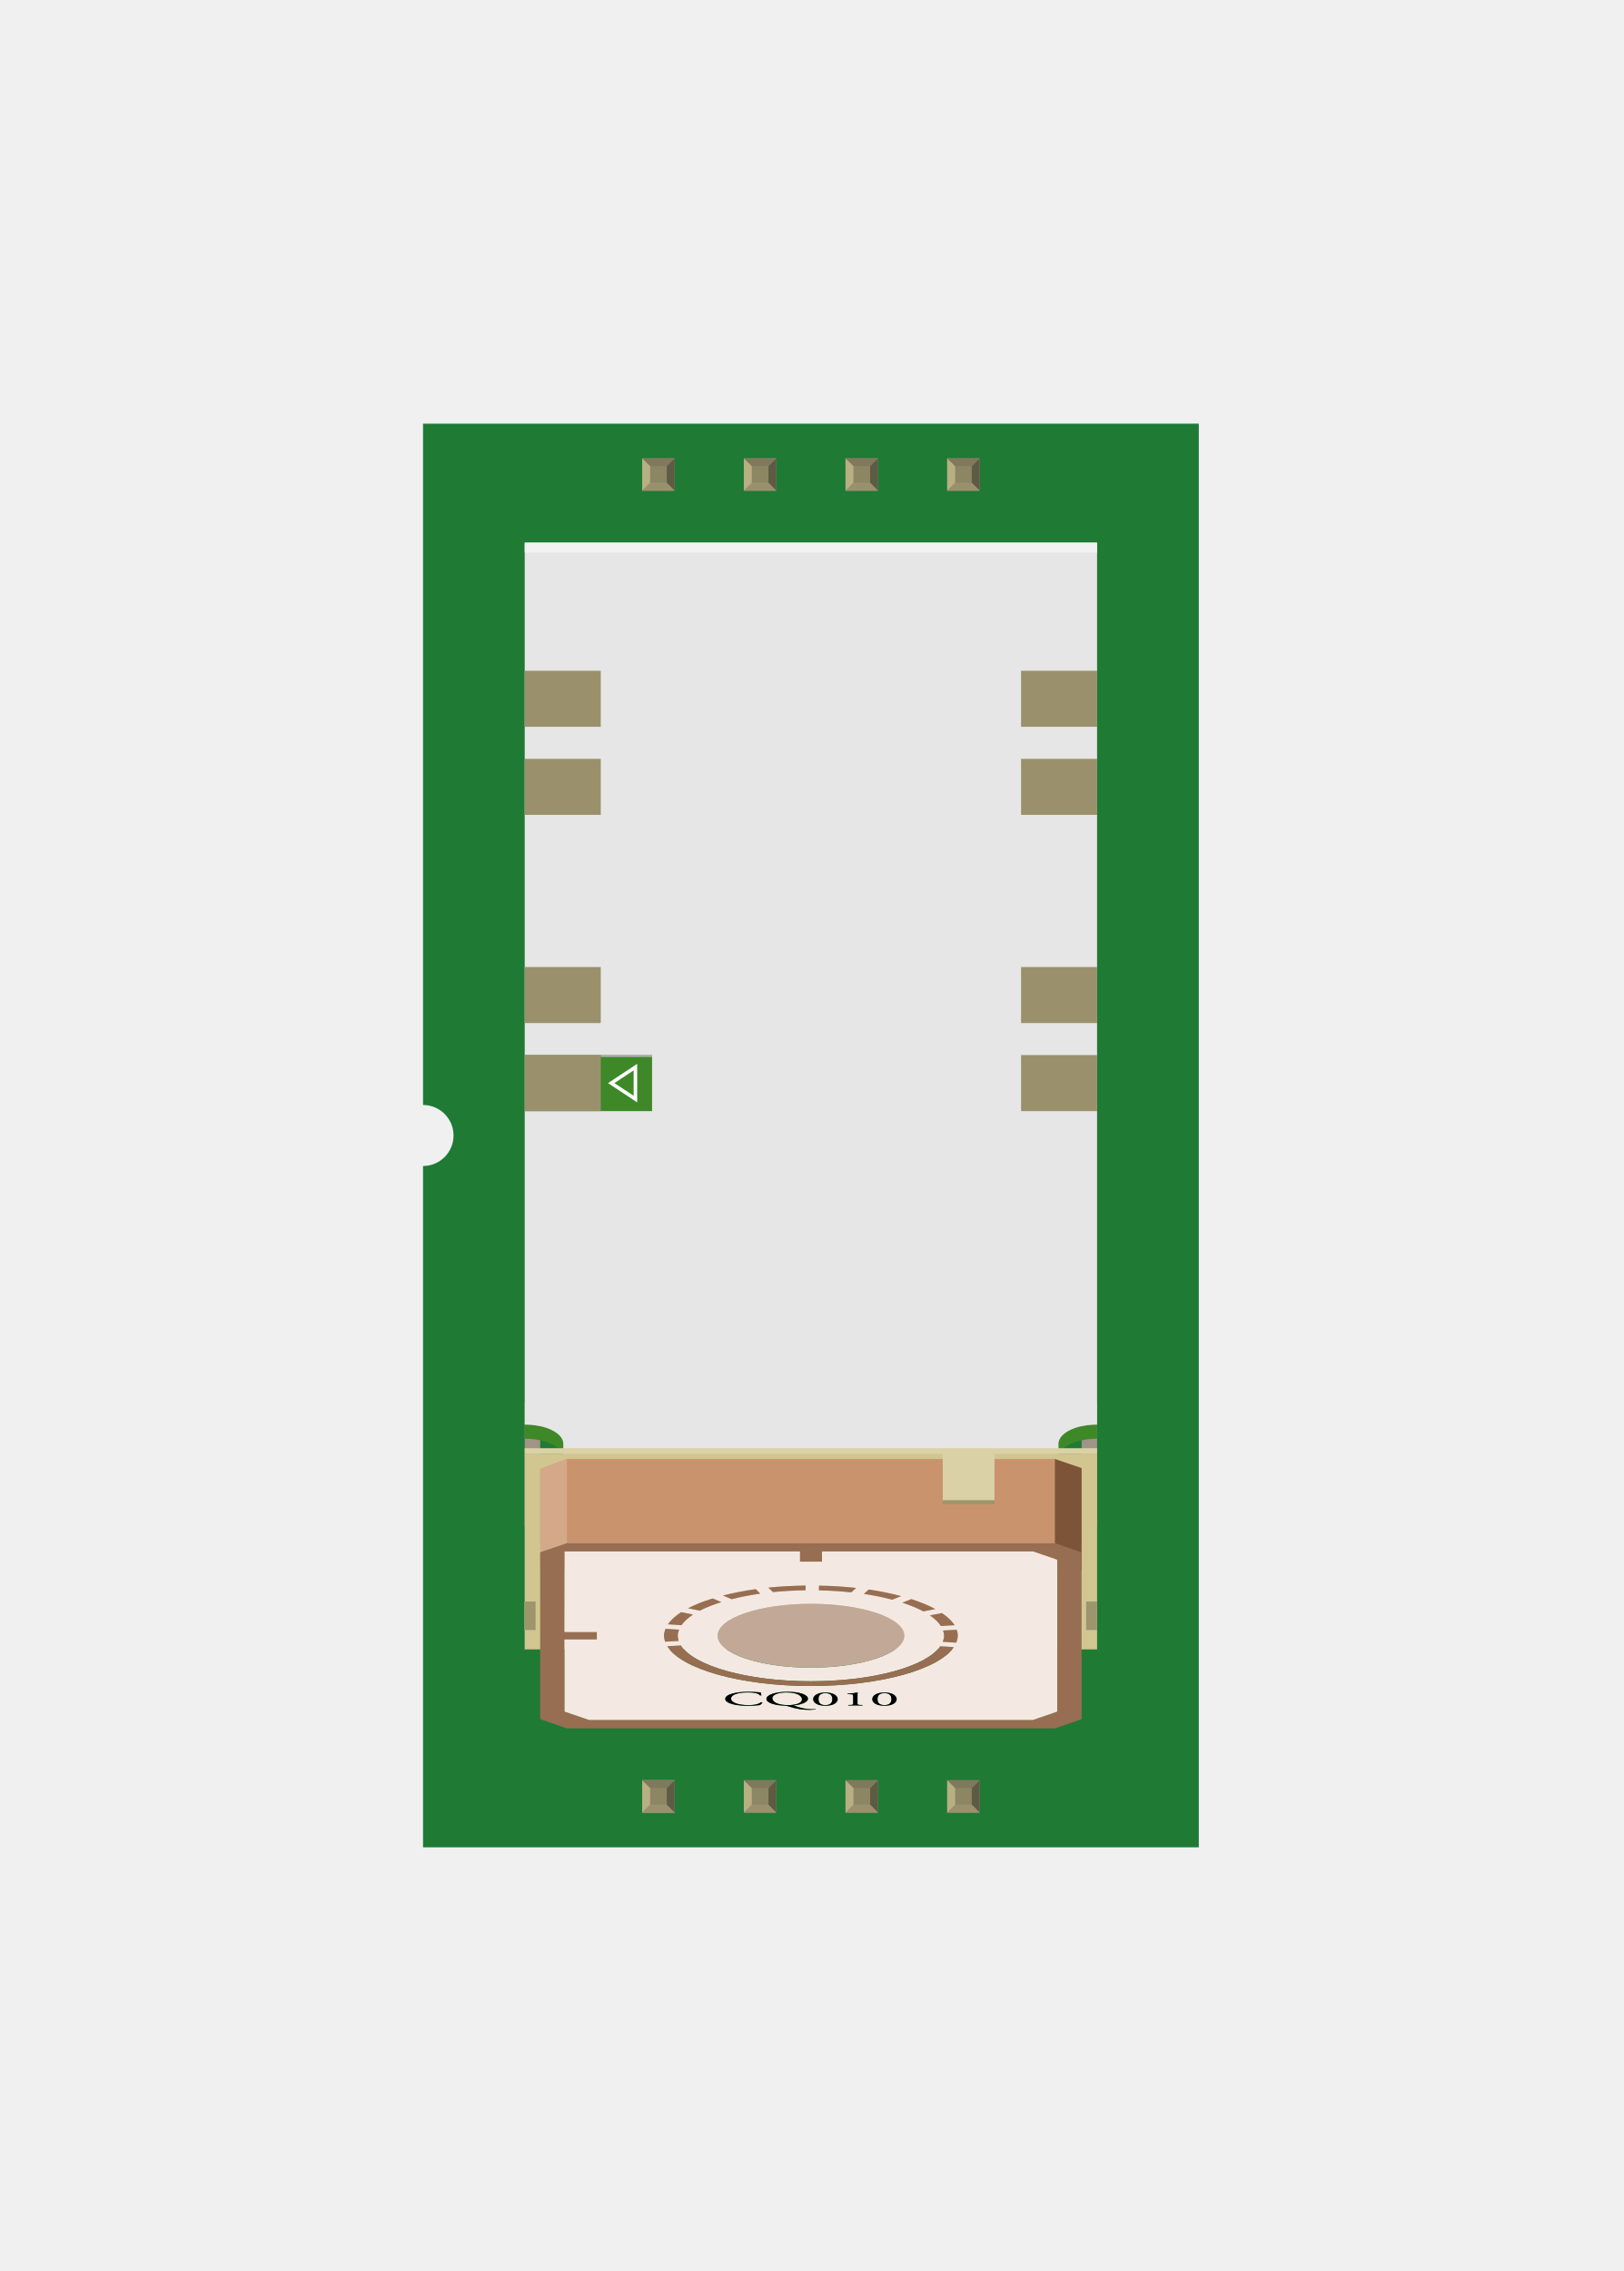
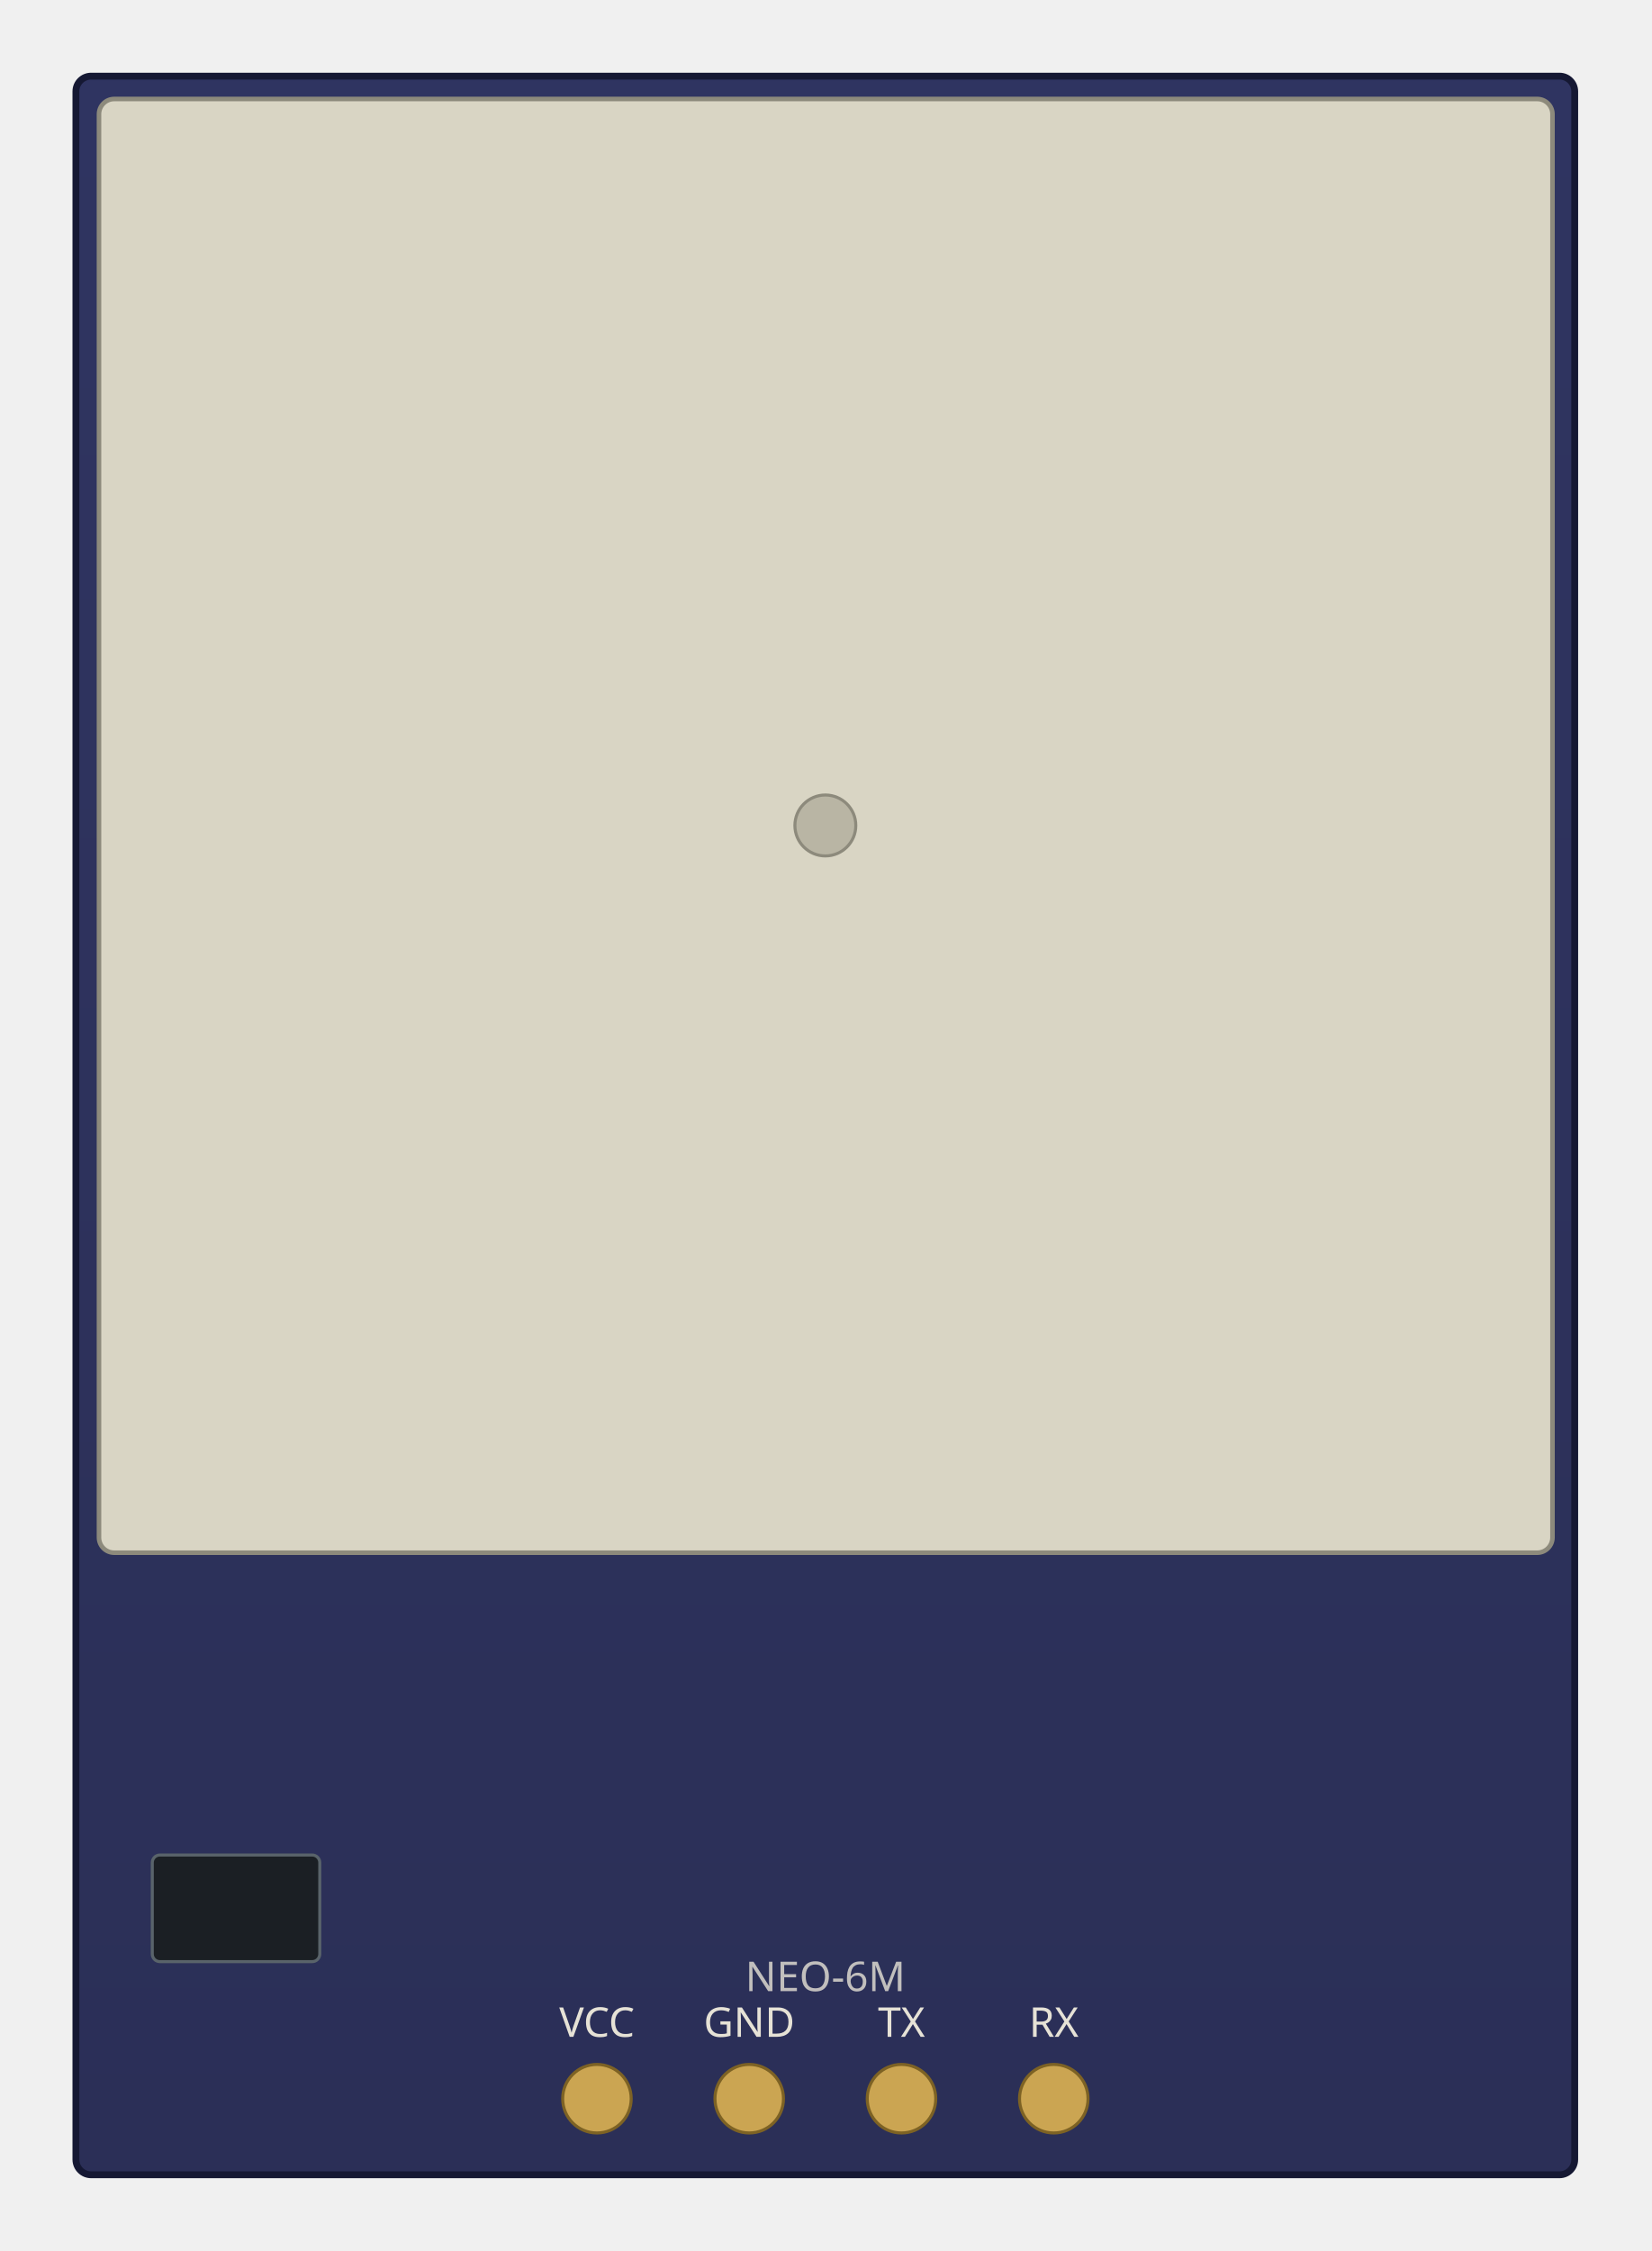
- <svg xmlns="http://www.w3.org/2000/svg" viewBox="-11.49 -16.08 22.99 32.16">
-   <g transform="translate(-5.4985 -10.0801) scale(0.2)">
-     <g id="breadboard">
-       <g id="icon">
-         <path fill="#1F7A34" d="M0,0v48.24c1.193,0,2.16,0.967,2.16,2.16c0,1.193-0.967,2.16-2.16,2.16v48.24h54.936V0H0z" />
-         <g transform="translate(100,116.98)">
-           <rect x="-53.362" y="-47.666" fill="#9F9486" width="1.098" height="8.754" />
-           <rect x="-92.8" y="-47.666" fill="#9F9486" width="1.098" height="8.754" />
-           <path fill="#3E8828" d="M-54.997-37.672v-6.071c0-0.757,1.223-1.368,2.731-1.368v-1c-1.51,0-2.731,0.611-2.731,1.368v6.071     V-37.672z" />
-           <path fill="#3E8828" d="M-92.798-45.112c1.509,0,2.731,0.612,2.731,1.368v6.072v-1v-6.072c0-0.756-1.224-1.368-2.731-1.368     V-45.112z" />
-           <path fill="#E6E6E6" d="M-92.798-46.112c1.509,0,2.731,0.612,2.731,1.368v6.072h35.068v-6.072c0-0.756,1.223-1.368,2.731-1.368     v-62.445H-92.8v62.445C-92.799-46.112-92.799-46.112-92.798-46.112z" />
-           <rect x="-92.803" y="-44.058" fill="#D1C690" width="40.536" height="13.864" />
-           <polyline fill="#D1C690" points="-92.803,-31.564 -92.803,-33.582 -92.029,-33.582 -92.029,-31.564 -92.803,-31.564    " />
-           <path fill="#D1C690" d="M-52.268-44.058" />
-           <rect x="-92.803" y="-44.438" fill="#DAD1A6" width="40.536" height="0.38" />
-           <polyline fill="#9D956C" points="-52.268,-33.582 -53.041,-33.582 -53.041,-31.564 -52.268,-31.564 -52.268,-33.582    " />
-           <polyline fill="#9D956C" points="-92.029,-33.582 -92.803,-33.582 -92.803,-31.564 -92.029,-31.564 -92.029,-33.582    " />
-           <polygon fill="#C9936D" points="-53.365,-43.025 -55.255,-43.672 -89.815,-43.672 -91.703,-42.967 -91.703,-37.715      -53.362,-37.715 -53.362,-43.025    " />
-           <polygon fill="#D4A98A" points="-89.815,-43.672 -91.703,-42.967 -91.703,-35.824 -89.811,-35.824 -89.811,-43.672    " />
-           <polygon fill="#7D5437" points="-53.365,-43.025 -55.254,-43.672 -55.254,-35.824 -53.362,-35.824 -53.362,-43.025    " />
-           <path fill="#976E52" d="M-73.318-36.398h1.574v-0.727h14.932l1.72,0.589v10.751l-1.72,0.588h-31.438l-1.728-0.588v-5.105h2.295     v-0.539h-2.295l0.009-5.695h16.65V-36.398 M-89.815-37.715l-1.891,0.646v11.817l1.891,0.648h34.561l1.891-0.648l-0.001-11.817     l-1.89-0.646H-89.815z" />
-           <path fill="#F4E9E2" d="M-71.509-27.096c-0.459,0-0.486,0.289-0.486,0.426c0,0.135,0.027,0.425,0.486,0.425     s0.494-0.29,0.494-0.425C-71.015-26.807-71.05-27.096-71.509-27.096 M-67.324-27.096c-0.459,0-0.494,0.289-0.494,0.426     c0,0.135,0.035,0.425,0.494,0.425s0.495-0.29,0.495-0.425C-66.829-26.807-66.865-27.096-67.324-27.096 M-74.263-27.146     c-0.441,0-0.999,0.103-0.999,0.413c0,0.212,0.297,0.486,1.116,0.486c0.504,0,0.98-0.127,0.98-0.41     C-73.165-26.889-73.471-27.146-74.263-27.146 M-71.509-26.203c-0.604,0-0.864-0.243-0.864-0.468c0-0.216,0.262-0.468,0.864-0.468     c0.611,0,0.873,0.252,0.873,0.468C-70.636-26.446-70.897-26.203-71.509-26.203 M-69.88-26.219l-0.01-0.037l0.172-0.002     c0.171-0.006,0.18-0.03,0.18-0.14v-0.485c0-0.1-0.019-0.129-0.197-0.135l-0.207-0.008v-0.029c0.352-0.021,0.575-0.06,0.685-0.084     l0.045,0.006c-0.01,0.027-0.019,0.1-0.019,0.183v0.554c0,0.108,0.009,0.133,0.181,0.139l0.18,0.004l-0.009,0.037     c-0.162-0.004-0.352-0.006-0.495-0.006C-69.529-26.225-69.718-26.221-69.88-26.219 M-67.324-26.203     c-0.611,0-0.863-0.243-0.863-0.468c0-0.216,0.252-0.468,0.863-0.468c0.612,0,0.864,0.252,0.864,0.468     C-66.46-26.446-66.712-26.203-67.324-26.203 M-76.972-26.2c-0.378,0-0.738-0.026-1.035-0.097     c-0.342-0.08-0.594-0.209-0.594-0.394c0-0.159,0.207-0.296,0.521-0.379c0.307-0.083,0.693-0.123,1.135-0.123     c0.225,0,0.539,0.017,0.737,0.037l0.117,0.003c0,0.034,0.027,0.123,0.054,0.212l-0.107,0.003     c-0.063-0.098-0.252-0.209-0.864-0.209c-0.639,0-1.179,0.139-1.179,0.436c0,0.302,0.558,0.465,1.242,0.465     c0.539,0,0.773-0.12,0.872-0.204l0.108,0.007c-0.027,0.074-0.135,0.169-0.198,0.194l-0.144,0.015     C-76.406-26.221-76.702-26.2-76.972-26.2 M-72.652-25.912c-0.189,0-0.433-0.012-0.676-0.051c-0.342-0.057-0.621-0.14-0.773-0.188     c-0.126-0.043-0.162-0.046-0.279-0.056c-0.107-0.004-0.261-0.013-0.414-0.033c-0.549-0.071-0.891-0.24-0.891-0.446     c0-0.286,0.63-0.505,1.484-0.505c0.973,0,1.458,0.24,1.458,0.492c0,0.234-0.432,0.416-1.017,0.478l0.036,0.021     c0.216,0.07,0.594,0.188,0.936,0.226c0.153,0.017,0.288,0.019,0.388,0.019l0.197-0.013l0.019,0.022     C-72.319-25.922-72.499-25.912-72.652-25.912 M-72.553-27.601h0.018h0.019H-72.553 M-65.938-28.408l0.045-0.013L-65.938-28.408      M-62.338-30.442v-0.006V-30.442 M-72.535-27.601c-4.995,0-9.171-1.207-10.17-2.815l0.963-0.057     c0.928,1.45,4.698,2.536,9.207,2.536c4.455,0,8.182-1.056,9.162-2.478l0.963,0.062C-63.481-28.776-67.603-27.601-72.535-27.601      M-62.24-30.67l-0.963-0.062c0.063-0.142,0.1-0.282,0.1-0.428c0-0.126-0.026-0.249-0.071-0.372l0.963-0.053     c0.054,0.139,0.081,0.279,0.081,0.425C-62.131-30.993-62.177-30.829-62.24-30.67 M-82.858-30.738     c-0.045-0.139-0.081-0.279-0.081-0.422c0-0.168,0.045-0.332,0.116-0.492l0.954,0.063c-0.054,0.143-0.09,0.283-0.09,0.432     c0,0.123,0.027,0.246,0.063,0.369L-82.858-30.738 M-82.723-31.875v-0.004V-31.875 M-63.328-31.849     c-0.171-0.265-0.433-0.519-0.782-0.754l0.854-0.163c0.396,0.268,0.711,0.557,0.899,0.861L-63.328-31.849 M-81.698-31.908     l-0.963-0.062c0.207-0.302,0.522-0.591,0.937-0.858l0.846,0.17C-81.238-32.425-81.508-32.172-81.698-31.908 M-72.535-28.899     c-3.645,0-6.605-1.015-6.605-2.261c0-1.25,2.961-2.262,6.605-2.262c3.654,0,6.615,1.012,6.615,2.262     C-65.92-29.912-68.881-28.899-72.535-28.899 M-64.57-32.883c-0.424-0.228-0.918-0.434-1.485-0.619l0.631-0.252     c0.656,0.209,1.224,0.446,1.7,0.704L-64.57-32.883 M-80.401-32.936l-0.837-0.168c0.494-0.26,1.079-0.49,1.745-0.695l0.621,0.258     C-79.448-33.361-79.969-33.16-80.401-32.936 M-66.775-33.711c-0.621-0.162-1.287-0.302-2.008-0.408l0.343-0.314     c0.828,0.123,1.593,0.283,2.295,0.471L-66.775-33.711 M-78.142-33.747l-0.621-0.259c0.711-0.183,1.485-0.336,2.322-0.453     l0.323,0.318C-76.846-34.039-77.521-33.906-78.142-33.747 M-69.673-34.23c-0.729-0.08-1.504-0.127-2.295-0.146l0.009-0.332     c0.909,0.015,1.791,0.069,2.628,0.163L-69.673-34.23 M-72.904-34.713l-0.01,0.334c-0.801,0.014-1.574,0.057-2.304,0.129     l-0.333-0.315C-74.704-34.654-73.823-34.703-72.904-34.713 M-56.812-37.125h-14.932v0.728h-1.574v-0.728h-16.65l-0.009,5.695     h2.295v0.538h-2.295v5.106l1.728,0.588h31.438l1.72-0.588v-10.752L-56.812-37.125" />
-           <path fill="#C1A897" d="M-72.535-33.421c-3.645,0-6.605,1.013-6.605,2.263c0,1.246,2.961,2.26,6.605,2.26     c3.654,0,6.615-1.014,6.615-2.26C-65.92-32.41-68.881-33.421-72.535-33.421" />
-           <path fill="#976E52" d="M-72.904-34.713c-0.919,0.012-1.801,0.061-2.646,0.146l0.333,0.316c0.729-0.074,1.503-0.117,2.304-0.129     L-72.904-34.713" />
-           <path fill="#976E52" d="M-63.256-32.766l-0.854,0.164c0.351,0.235,0.611,0.488,0.782,0.754l0.973-0.057     C-62.545-32.209-62.86-32.498-63.256-32.766" />
-           <path fill="#976E52" d="M-71.959-34.708l-0.009,0.332c0.791,0.019,1.565,0.064,2.295,0.146l0.342-0.313     C-70.168-34.637-71.05-34.693-71.959-34.708" />
-           <path fill="#976E52" d="M-76.441-34.459c-0.837,0.117-1.611,0.271-2.322,0.452l0.621,0.259c0.621-0.156,1.296-0.291,2.024-0.394     L-76.441-34.459" />
-           <path fill="#976E52" d="M-68.44-34.434l-0.343,0.313c0.721,0.106,1.387,0.246,2.008,0.409l0.63-0.254     C-66.848-34.151-67.612-34.312-68.44-34.434" />
-           <path fill="#976E52" d="M-65.425-33.754l-0.631,0.252c0.566,0.186,1.063,0.393,1.485,0.619l0.846-0.167     C-64.201-33.308-64.769-33.545-65.425-33.754" />
-           <path fill="#976E52" d="M-79.492-33.799c-0.666,0.205-1.251,0.437-1.745,0.695l0.837,0.168c0.432-0.225,0.953-0.425,1.529-0.605     L-79.492-33.799" />
-           <path fill="#976E52" d="M-82.823-31.651c-0.071,0.16-0.116,0.323-0.116,0.492c0,0.142,0.036,0.282,0.081,0.422l0.963-0.054     c-0.036-0.123-0.063-0.245-0.063-0.368c0-0.147,0.036-0.289,0.09-0.431L-82.823-31.651" />
-           <path fill="#976E52" d="M-81.724-32.827c-0.414,0.269-0.729,0.558-0.937,0.858l0.963,0.062c0.189-0.265,0.46-0.519,0.819-0.751     L-81.724-32.827" />
-           <polyline fill="#976E52" points="-65.894,-28.42 -65.938,-28.408 -65.894,-28.42    " />
-           <path fill="#976E52" d="M-62.212-31.584l-0.963,0.053c0.045,0.123,0.071,0.246,0.071,0.373c0,0.145-0.036,0.285-0.1,0.428     l0.963,0.062c0.063-0.159,0.108-0.323,0.108-0.489C-62.131-31.304-62.158-31.445-62.212-31.584" />
-           <polyline fill="#976E52" points="-72.517,-27.601 -72.535,-27.601 -72.553,-27.601 -72.517,-27.601    " />
-           <polyline fill="#7A7571" points="-62.338,-30.448 -62.338,-30.442 -62.338,-30.448    " />
-           <path fill="#976E52" d="M-81.742-30.473l-0.963,0.057c0.999,1.608,5.175,2.815,10.17,2.815c4.933,0,9.055-1.177,10.125-2.752     l-0.963-0.062c-0.98,1.422-4.707,2.478-9.162,2.478C-77.044-27.936-80.815-29.022-81.742-30.473" />
-           <polyline fill="#7A7571" points="-82.723,-31.879 -82.723,-31.875 -82.723,-31.879    " />
-           <path d="M-76.945-27.191c-0.441,0-0.828,0.039-1.135,0.123c-0.314,0.082-0.521,0.219-0.521,0.379     c0,0.185,0.252,0.313,0.594,0.394c0.297,0.068,0.657,0.097,1.035,0.097c0.27,0,0.566-0.021,0.666-0.035l0.144-0.014     c0.063-0.025,0.171-0.121,0.198-0.195l-0.108-0.006c-0.099,0.084-0.333,0.203-0.872,0.203c-0.685,0-1.242-0.162-1.242-0.465     c0-0.296,0.54-0.435,1.179-0.435c0.612,0,0.801,0.11,0.864,0.209l0.107-0.003c-0.026-0.09-0.054-0.178-0.054-0.213l-0.117-0.002     C-76.406-27.176-76.72-27.191-76.945-27.191" />
-           <path d="M-74.146-26.246c-0.819,0-1.116-0.273-1.116-0.485c0-0.312,0.558-0.413,0.999-0.413c0.792,0,1.098,0.256,1.098,0.488     C-73.165-26.371-73.642-26.246-74.146-26.246 M-74.2-27.191c-0.854,0-1.484,0.219-1.484,0.505c0,0.206,0.342,0.375,0.891,0.446     c0.153,0.021,0.307,0.029,0.414,0.033c0.117,0.01,0.153,0.012,0.279,0.055c0.152,0.051,0.432,0.134,0.773,0.188     c0.243,0.04,0.486,0.052,0.676,0.052c0.152,0,0.333-0.012,0.468-0.035l-0.019-0.022l-0.197,0.014c-0.1,0-0.234-0.003-0.388-0.019     c-0.342-0.037-0.72-0.154-0.936-0.226l-0.036-0.021c0.585-0.063,1.017-0.244,1.017-0.479     C-72.742-26.951-73.228-27.191-74.2-27.191" />
-           <path d="M-71.509-26.246c-0.459,0-0.486-0.289-0.486-0.424c0-0.137,0.027-0.426,0.486-0.426s0.494,0.289,0.494,0.426     C-71.015-26.537-71.05-26.246-71.509-26.246 M-71.509-27.139c-0.604,0-0.864,0.252-0.864,0.469c0,0.225,0.262,0.468,0.864,0.468     c0.611,0,0.873-0.243,0.873-0.468C-70.636-26.887-70.897-27.139-71.509-27.139" />
-           <path d="M-69.259-27.139c-0.108,0.024-0.333,0.063-0.685,0.084v0.029l0.207,0.007c0.18,0.007,0.197,0.036,0.197,0.136v0.485     c0,0.108-0.009,0.133-0.18,0.14l-0.172,0.002l0.01,0.037c0.162-0.002,0.351-0.006,0.504-0.006c0.145,0,0.333,0.004,0.495,0.006     l0.009-0.037l-0.18-0.002c-0.172-0.007-0.181-0.031-0.181-0.14v-0.554c0-0.083,0.009-0.154,0.019-0.182L-69.259-27.139" />
-           <path d="M-67.324-26.246c-0.459,0-0.494-0.289-0.494-0.424c0-0.137,0.035-0.426,0.494-0.426s0.495,0.289,0.495,0.426     C-66.829-26.537-66.865-26.246-67.324-26.246 M-67.324-27.139c-0.611,0-0.863,0.252-0.863,0.469c0,0.225,0.252,0.468,0.863,0.468     c0.612,0,0.864-0.243,0.864-0.468C-66.46-26.887-66.712-27.139-67.324-27.139" />
-           <rect x="-63.198" y="-40.76" fill="#9D956C" width="3.666" height="0.285" />
-           <rect x="-92.8" y="-99.486" fill="#9A916C" width="5.386" height="3.968" />
-           <rect x="-92.8" y="-93.25" fill="#9A916C" width="5.386" height="3.968" />
-           <rect x="-92.8" y="-78.508" fill="#9A916C" width="5.386" height="3.967" />
-           <rect x="-92.8" y="-72.274" fill="#3E8828" width="9.018" height="3.969" />
-           <rect x="-87.414" y="-72.274" fill="#B3B3B3" width="3.632" height="0.133" />
-           <rect x="-92.8" y="-72.274" fill="#9A916C" width="5.386" height="3.969" />
-           <rect x="-57.651" y="-99.486" fill="#9A916C" width="5.387" height="3.968" />
-           <rect x="-57.651" y="-93.25" fill="#9A916C" width="5.387" height="3.968" />
-           <rect x="-57.651" y="-78.508" fill="#9A916C" width="5.387" height="3.967" />
-           <rect x="-57.651" y="-72.274" fill="#9A916C" width="5.387" height="3.969" />
-           <g>
-             <path fill="#FFFFFF" d="M-84.835-68.925l-2.066-1.364l2.066-1.364V-68.925z M-86.449-70.29l1.363,0.899v-1.799L-86.449-70.29z" />
-           </g>
-           <rect x="-92.8" y="-108.558" fill="#F2F2F2" width="40.535" height="0.704" />
-           <rect x="-63.198" y="-44.058" fill="#DAD1A6" width="3.666" height="3.298" />
-         </g>
-       </g>
-       <g transform="translate(215.528,1334.05)">
-         <rect id="connector2pin" x="-200.01" y="-1237.998" fill="#8D8C8C" width="2.299" height="2.297" />
-         <rect id="connector1pin" x="-200.01" y="-1237.998" fill="#8D8C8C" width="2.299" height="2.297" />
-         <rect id="connector0pin" x="-200.01" y="-1237.998" fill="#8D8C8C" width="2.299" height="2.297" />
-         <rect x="-199.449" y="-1237.441" fill="#8C8663" width="1.185" height="1.182" />
-         <polygon fill="#B8AF82" points="-200.01,-1235.701 -199.449,-1236.26 -199.449,-1237.496 -200.01,-1237.998   " />
-         <polygon fill="#80795B" points="-198.268,-1237.439 -199.441,-1237.439 -200.01,-1237.998 -197.711,-1237.998   " />
-         <polygon fill="#5E5B43" points="-198.268,-1236.26 -198.268,-1237.439 -197.711,-1237.998 -197.711,-1235.701   " />
-         <polygon fill="#9A916C" points="-200.01,-1235.701 -199.443,-1236.26 -198.268,-1236.26 -197.711,-1235.701   " />
-       </g>
-       <g transform="translate(215.528,34.05)">
-         <rect id="connector9pin" x="-200.01" y="-31.598" fill="#8D8C8C" width="2.299" height="2.297" />
-         <rect x="-199.449" y="-31.042" fill="#8C8663" width="1.185" height="1.182" />
-         <polygon fill="#B8AF82" points="-200.01,-29.301 -199.449,-29.861 -199.449,-31.096 -200.01,-31.598   " />
-         <polygon fill="#80795B" points="-198.268,-31.039 -199.441,-31.039 -200.01,-31.598 -197.711,-31.598   " />
-         <polygon fill="#5E5B43" points="-198.268,-29.861 -198.268,-31.039 -197.711,-31.598 -197.711,-29.301   " />
-         <polygon fill="#9A916C" points="-200.01,-29.301 -199.443,-29.861 -198.268,-29.861 -197.711,-29.301   " />
-       </g>
-       <g transform="translate(315.528,1334.05)">
-         <rect id="connector3pin" x="-292.81" y="-1237.998" fill="#8D8C8C" width="2.3" height="2.297" />
-         <rect x="-292.249" y="-1237.441" fill="#8C8663" width="1.184" height="1.182" />
-         <polygon fill="#B8AF82" points="-292.81,-1235.701 -292.249,-1236.26 -292.249,-1237.496 -292.81,-1237.998   " />
-         <polygon fill="#80795B" points="-291.067,-1237.439 -292.241,-1237.439 -292.81,-1237.998 -290.511,-1237.998   " />
-         <polygon fill="#5E5B43" points="-291.067,-1236.26 -291.067,-1237.439 -290.511,-1237.998 -290.511,-1235.701   " />
-         <polygon fill="#9A916C" points="-292.81,-1235.701 -292.243,-1236.26 -291.067,-1236.26 -290.511,-1235.701   " />
-       </g>
-       <g transform="translate(315.528,34.05)">
-         <rect id="connector8pin" x="-292.81" y="-31.598" fill="#8D8C8C" width="2.3" height="2.297" />
-         <rect x="-292.249" y="-31.042" fill="#8C8663" width="1.184" height="1.182" />
-         <polygon fill="#B8AF82" points="-292.81,-29.301 -292.249,-29.861 -292.249,-31.096 -292.81,-31.598   " />
-         <polygon fill="#80795B" points="-291.067,-31.039 -292.241,-31.039 -292.81,-31.598 -290.511,-31.598   " />
-         <polygon fill="#5E5B43" points="-291.067,-29.861 -291.067,-31.039 -290.511,-31.598 -290.511,-29.301   " />
-         <polygon fill="#9A916C" points="-292.81,-29.301 -292.243,-29.861 -291.067,-29.861 -290.511,-29.301   " />
-       </g>
-       <g transform="translate(415.528,1334.05)">
-         <rect id="connector4pin" x="-385.61" y="-1237.998" fill="#8D8C8C" width="2.299" height="2.297" />
-         <rect x="-385.049" y="-1237.441" fill="#8C8663" width="1.184" height="1.182" />
-         <polygon fill="#B8AF82" points="-385.61,-1235.701 -385.049,-1236.26 -385.049,-1237.496 -385.61,-1237.998   " />
-         <polygon fill="#80795B" points="-383.867,-1237.439 -385.041,-1237.439 -385.61,-1237.998 -383.311,-1237.998   " />
-         <polygon fill="#5E5B43" points="-383.867,-1236.26 -383.867,-1237.439 -383.311,-1237.998 -383.311,-1235.701   " />
-         <polygon fill="#9A916C" points="-385.61,-1235.701 -385.043,-1236.26 -383.867,-1236.26 -383.311,-1235.701   " />
-       </g>
-       <g transform="translate(415.528,34.05)">
-         <rect id="connector7pin" x="-385.61" y="-31.598" fill="#8D8C8C" width="2.299" height="2.297" />
-         <rect x="-385.049" y="-31.042" fill="#8C8663" width="1.184" height="1.182" />
-         <polygon fill="#B8AF82" points="-385.61,-29.301 -385.049,-29.861 -385.049,-31.096 -385.61,-31.598   " />
-         <polygon fill="#80795B" points="-383.867,-31.039 -385.041,-31.039 -385.61,-31.598 -383.311,-31.598   " />
-         <polygon fill="#5E5B43" points="-383.867,-29.861 -383.867,-31.039 -383.311,-31.598 -383.311,-29.301   " />
-         <polygon fill="#9A916C" points="-385.61,-29.301 -385.043,-29.861 -383.867,-29.861 -383.311,-29.301   " />
-       </g>
-       <g transform="translate(515.528,1334.05)">
-         <rect id="connector5pin" x="-478.41" y="-1237.998" fill="#8D8C8C" width="2.299" height="2.297" />
-         <rect x="-477.849" y="-1237.441" fill="#8C8663" width="1.184" height="1.182" />
-         <polygon fill="#B8AF82" points="-478.41,-1235.701 -477.849,-1236.26 -477.849,-1237.496 -478.41,-1237.998   " />
-         <polygon fill="#80795B" points="-476.667,-1237.439 -477.841,-1237.439 -478.41,-1237.998 -476.111,-1237.998   " />
-         <polygon fill="#5E5B43" points="-476.667,-1236.26 -476.667,-1237.439 -476.111,-1237.998 -476.111,-1235.701   " />
-         <polygon fill="#9A916C" points="-478.41,-1235.701 -477.843,-1236.26 -476.667,-1236.26 -476.111,-1235.701   " />
-       </g>
-       <g transform="translate(515.528,34.05)">
-         <rect id="connector6pin" x="-478.41" y="-31.598" fill="#8D8C8C" width="2.299" height="2.297" />
-         <rect x="-477.849" y="-31.042" fill="#8C8663" width="1.184" height="1.182" />
-         <polygon fill="#B8AF82" points="-478.41,-29.301 -477.849,-29.861 -477.849,-31.096 -478.41,-31.598   " />
-         <polygon fill="#80795B" points="-476.667,-31.039 -477.841,-31.039 -478.41,-31.598 -476.111,-31.598   " />
-         <polygon fill="#5E5B43" points="-476.667,-29.861 -476.667,-31.039 -476.111,-31.598 -476.111,-29.301   " />
-         <polygon fill="#9A916C" points="-478.41,-29.301 -477.843,-29.861 -476.667,-29.861 -476.111,-29.301   " />
-       </g>
-     </g>
-   </g>
+ <svg xmlns="http://www.w3.org/2000/svg" viewBox="-108.4 -147.8 216.9 295.6">
+   <defs>
+     <linearGradient id="pcb" x1="0" y1="-1" x2="0" y2="1">
+       <stop offset="0" stop-color="#343a6b" />
+       <stop offset="1" stop-color="#2b2f57" />
+     </linearGradient>
+     <linearGradient id="can" x1="0" y1="-1" x2="0" y2="1">
+       <stop offset="0" stop-color="#d3d8db" />
+       <stop offset="1" stop-color="#979fa4" />
+     </linearGradient>
+   </defs>
+   <rect x="-98.43" y="-137.80" width="196.85" height="275.59" rx="2" fill="url(#pcb)" stroke="#151833" stroke-width="0.9" />
+   <rect x="-34.50" y="123.30" width="9" height="9" rx="4.5" fill="#cba552" stroke="#7d6224" stroke-width="0.4" />
+   <text x="-30.00" y="117.80" fill="#e6e2d6" font-family="ui-sans-serif, system-ui, sans-serif" font-size="5.4" text-anchor="middle" dominant-baseline="middle">VCC</text>
+   <rect x="-14.50" y="123.30" width="9" height="9" rx="4.5" fill="#cba552" stroke="#7d6224" stroke-width="0.4" />
+   <text x="-10.00" y="117.80" fill="#e6e2d6" font-family="ui-sans-serif, system-ui, sans-serif" font-size="5.4" text-anchor="middle" dominant-baseline="middle">GND</text>
+   <rect x="5.50" y="123.30" width="9" height="9" rx="4.5" fill="#cba552" stroke="#7d6224" stroke-width="0.4" />
+   <text x="10.00" y="117.80" fill="#e6e2d6" font-family="ui-sans-serif, system-ui, sans-serif" font-size="5.4" text-anchor="middle" dominant-baseline="middle">TX</text>
+   <rect x="25.50" y="123.30" width="9" height="9" rx="4.5" fill="#cba552" stroke="#7d6224" stroke-width="0.4" />
+   <text x="30.00" y="117.80" fill="#e6e2d6" font-family="ui-sans-serif, system-ui, sans-serif" font-size="5.4" text-anchor="middle" dominant-baseline="middle">RX</text>
+   <rect x="-95.4" y="-134.8" width="190.9" height="190.9" rx="2" fill="#d9d5c4" stroke="#8d8a7c" stroke-width="0.6" />
+   <circle cx="0" cy="-39.4" r="4" fill="#b9b5a4" stroke="#8d8a7c" stroke-width="0.4" />
+   <rect x="-88.4" y="95.8" width="22" height="14" rx="1" fill="#1b1f24" stroke="#59636a" stroke-width="0.4" />
+   <text x="0.00" y="111.80" fill="#e6e2d6" font-family="ui-sans-serif, system-ui, sans-serif" font-size="5.4" text-anchor="middle" dominant-baseline="middle" opacity="0.8">NEO-6M</text>
</svg>
